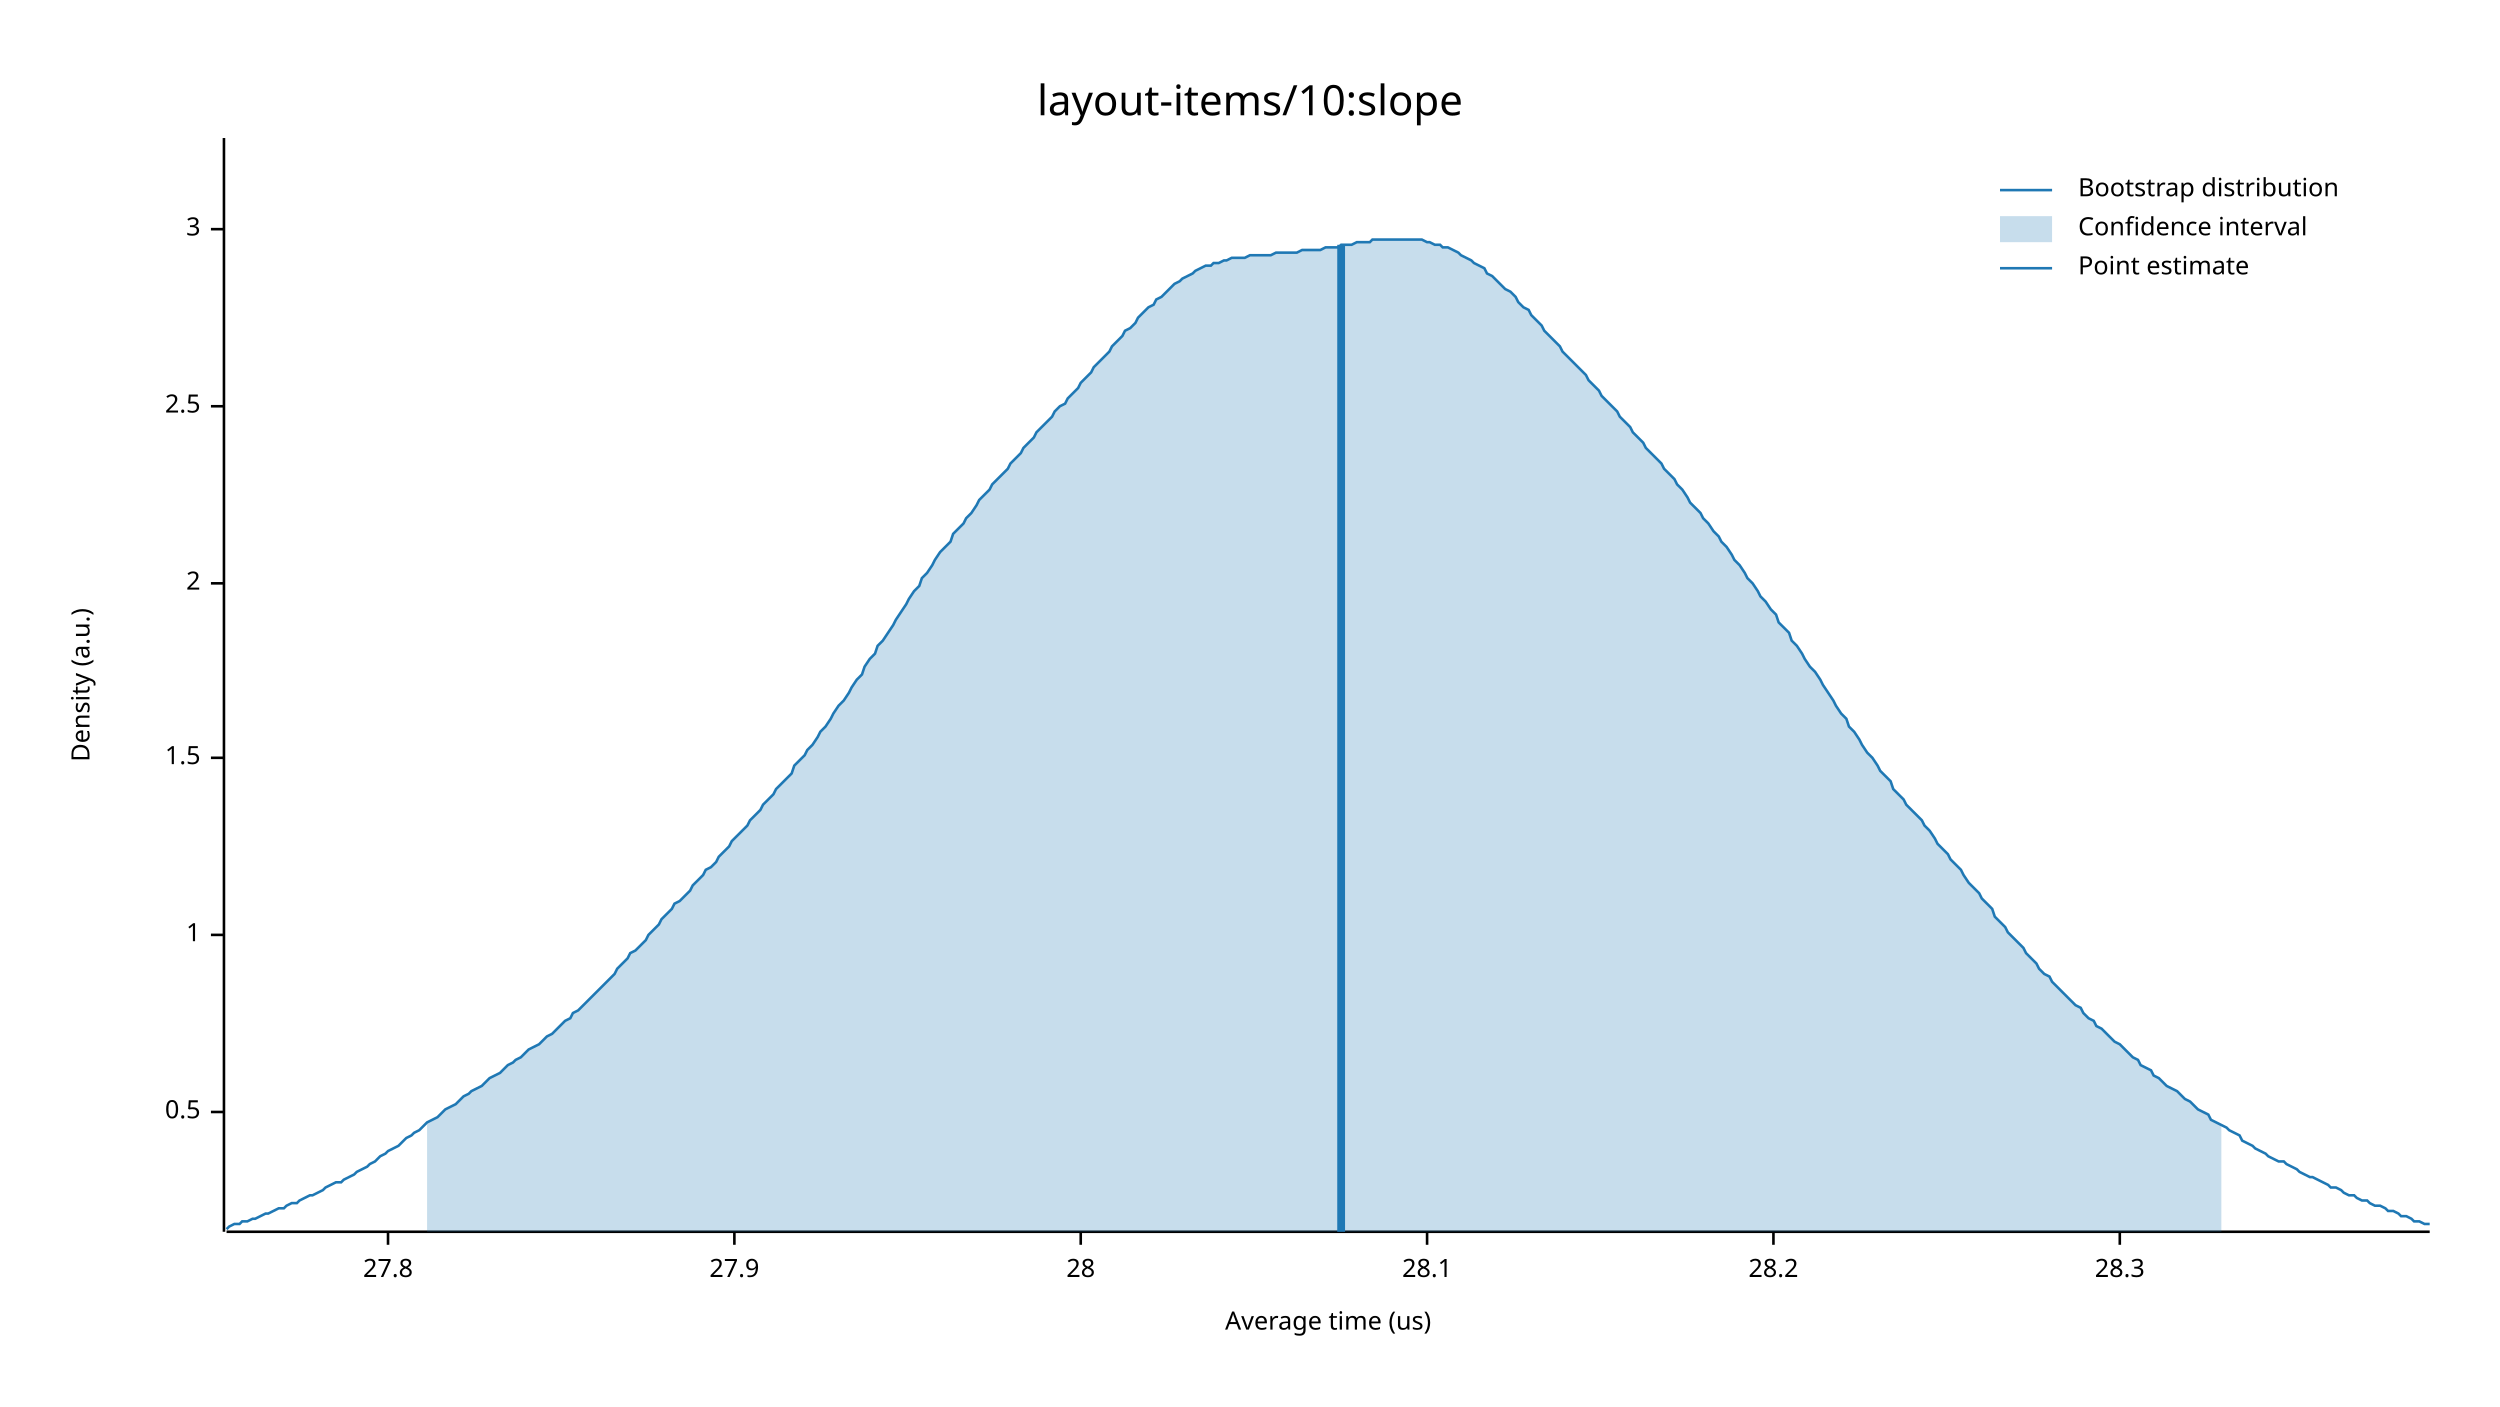
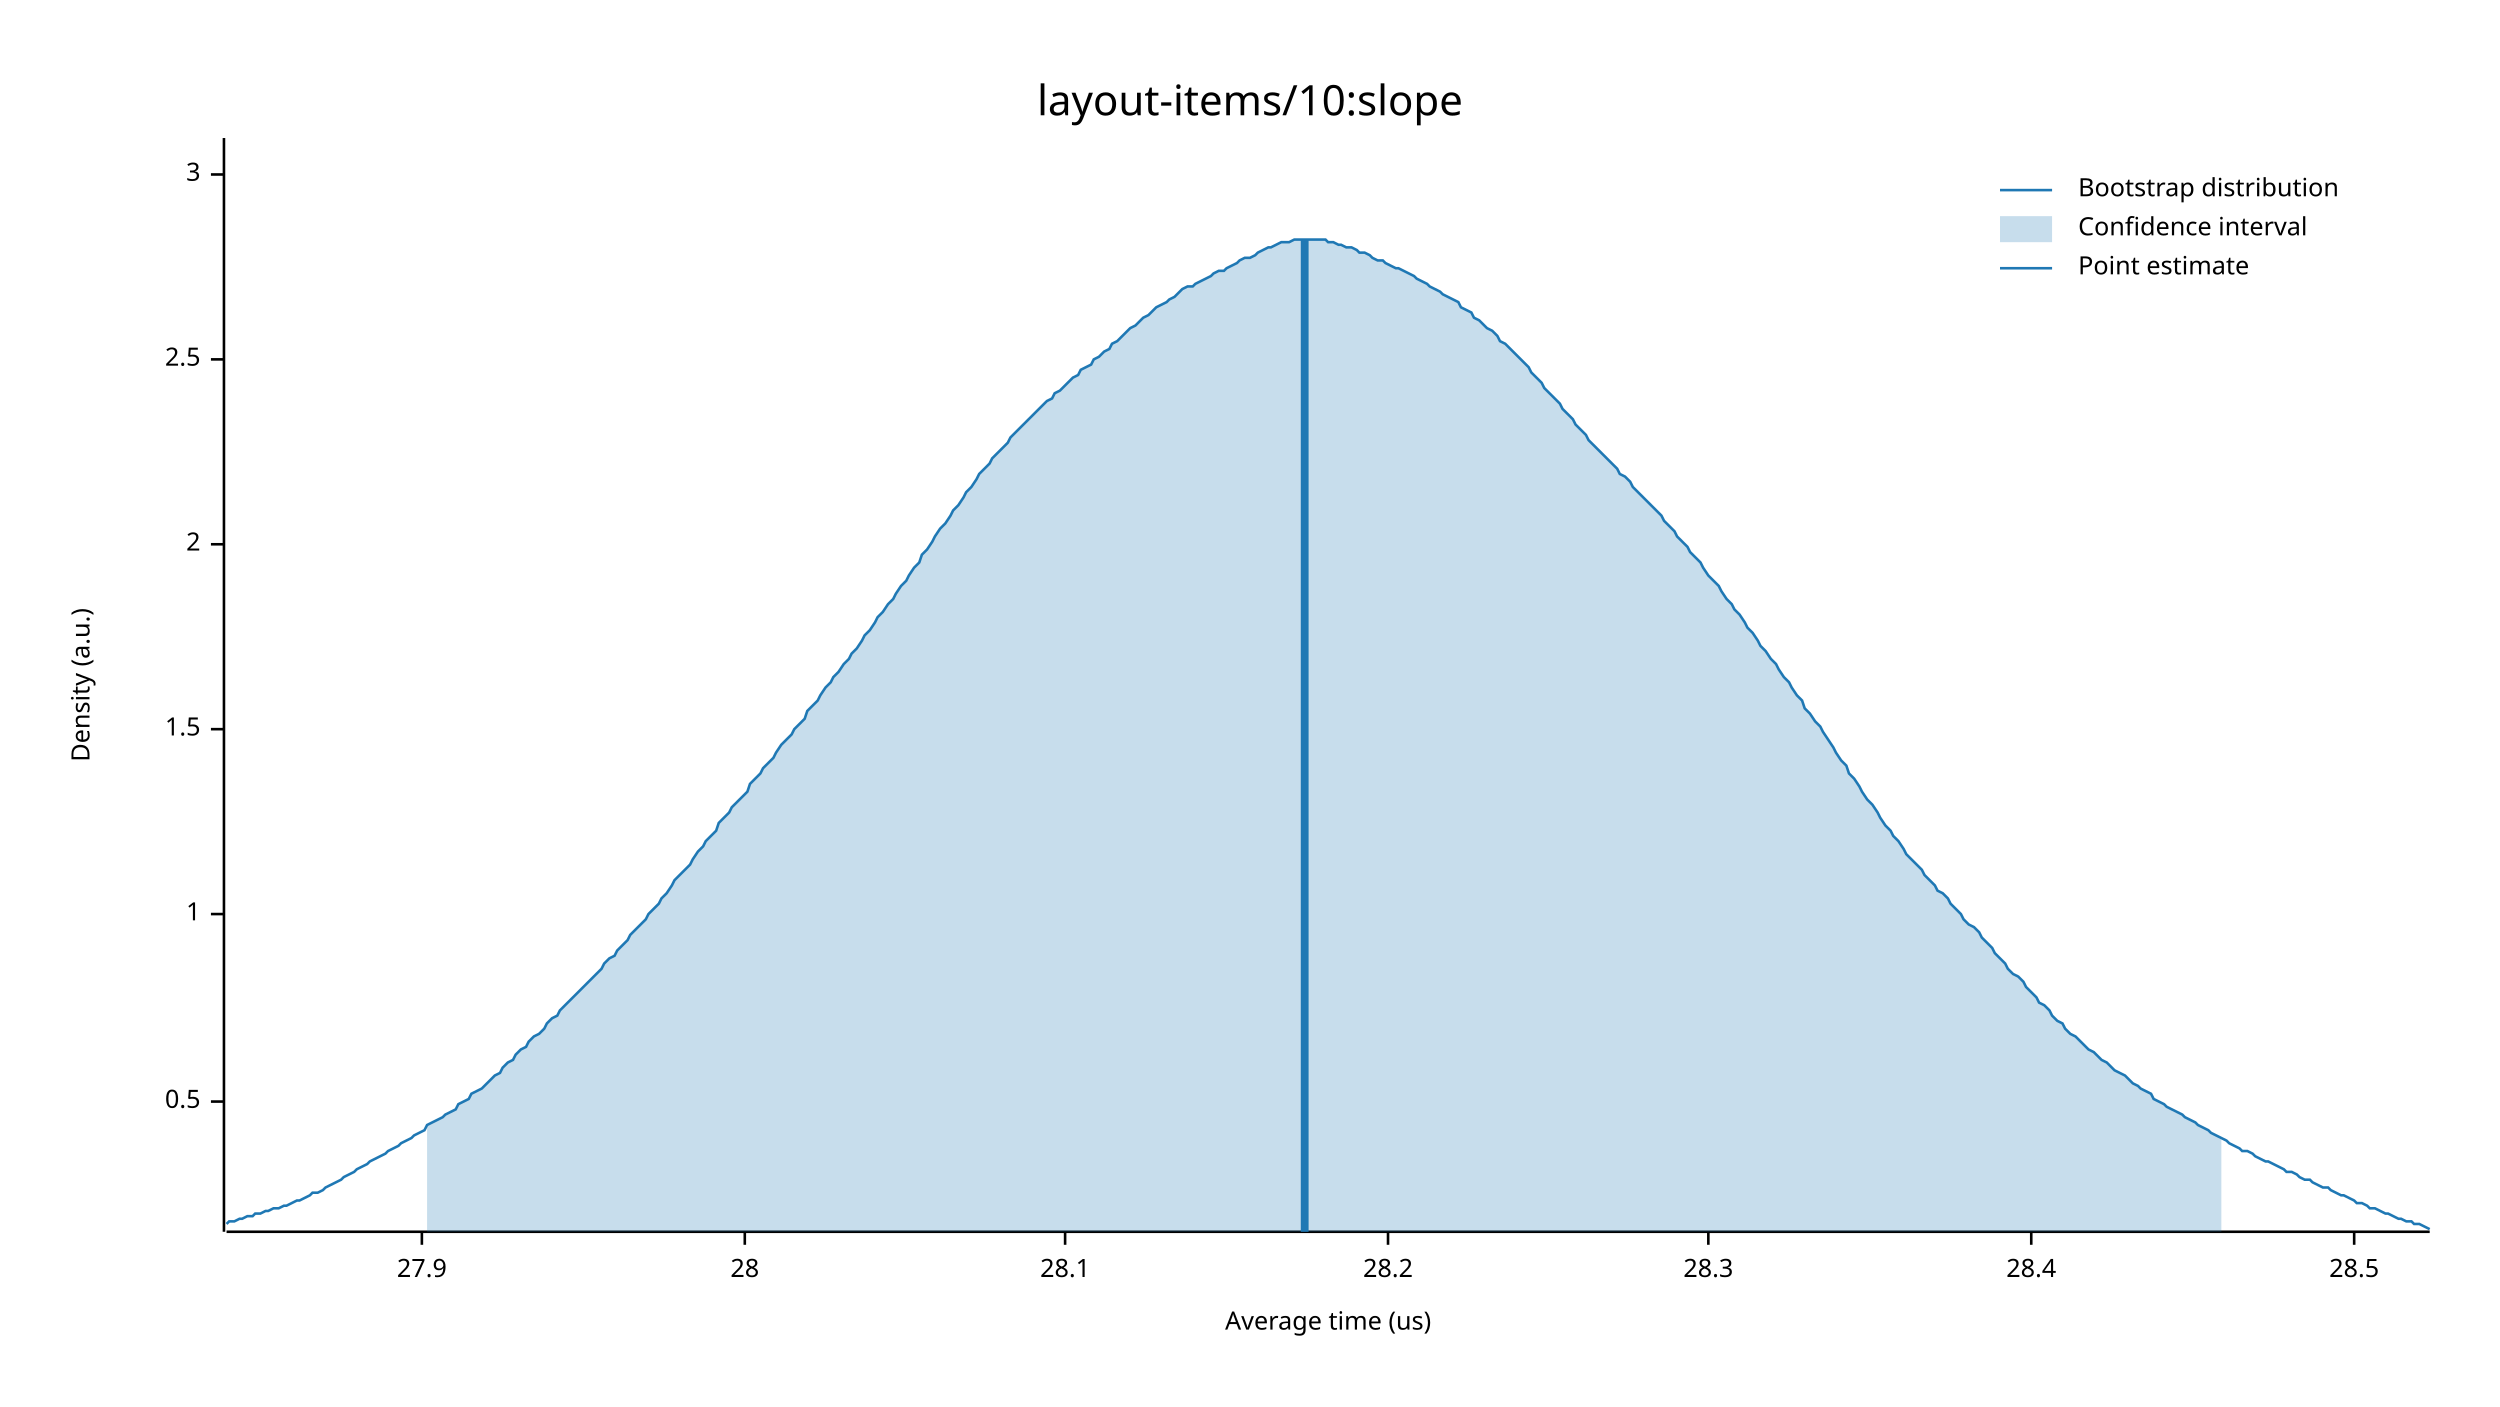
- <svg xmlns="http://www.w3.org/2000/svg" width="960" height="540" viewBox="0 0 960 540">
+ <svg xmlns="http://www.w3.org/2000/svg" style="background-color: white;" width="960" height="540" viewBox="0 0 960 540">
  <text x="480" y="32" dy="0.76em" text-anchor="middle" font-family="sans-serif" font-size="16.129" opacity="1" fill="#000000">
layout-items/10:slope
</text>
  <text x="27" y="263" dy="0.76em" text-anchor="middle" font-family="sans-serif" font-size="9.677" opacity="1" fill="#000000" transform="rotate(270, 27, 263)">
Density (a.u.)
</text>
  <text x="510" y="513" dy="-0.5ex" text-anchor="middle" font-family="sans-serif" font-size="9.677" opacity="1" fill="#000000">
Average time (us)
</text>
  <polyline fill="none" opacity="1" stroke="#000000" stroke-width="1" points="86,53 86,473 " />
-   <text x="77" y="427" dy="0.5ex" text-anchor="end" font-family="sans-serif" font-size="9.677" opacity="1" fill="#000000">
+   <text x="77" y="423" dy="0.5ex" text-anchor="end" font-family="sans-serif" font-size="9.677" opacity="1" fill="#000000">
0.5
</text>
-   <polyline fill="none" opacity="1" stroke="#000000" stroke-width="1" points="81,427 86,427 " />
-   <text x="77" y="359" dy="0.5ex" text-anchor="end" font-family="sans-serif" font-size="9.677" opacity="1" fill="#000000">
+   <polyline fill="none" opacity="1" stroke="#000000" stroke-width="1" points="81,423 86,423 " />
+   <text x="77" y="351" dy="0.5ex" text-anchor="end" font-family="sans-serif" font-size="9.677" opacity="1" fill="#000000">
1
</text>
-   <polyline fill="none" opacity="1" stroke="#000000" stroke-width="1" points="81,359 86,359 " />
-   <text x="77" y="291" dy="0.5ex" text-anchor="end" font-family="sans-serif" font-size="9.677" opacity="1" fill="#000000">
+   <polyline fill="none" opacity="1" stroke="#000000" stroke-width="1" points="81,351 86,351 " />
+   <text x="77" y="280" dy="0.5ex" text-anchor="end" font-family="sans-serif" font-size="9.677" opacity="1" fill="#000000">
1.5
</text>
-   <polyline fill="none" opacity="1" stroke="#000000" stroke-width="1" points="81,291 86,291 " />
-   <text x="77" y="224" dy="0.5ex" text-anchor="end" font-family="sans-serif" font-size="9.677" opacity="1" fill="#000000">
+   <polyline fill="none" opacity="1" stroke="#000000" stroke-width="1" points="81,280 86,280 " />
+   <text x="77" y="209" dy="0.5ex" text-anchor="end" font-family="sans-serif" font-size="9.677" opacity="1" fill="#000000">
2
</text>
-   <polyline fill="none" opacity="1" stroke="#000000" stroke-width="1" points="81,224 86,224 " />
-   <text x="77" y="156" dy="0.5ex" text-anchor="end" font-family="sans-serif" font-size="9.677" opacity="1" fill="#000000">
+   <polyline fill="none" opacity="1" stroke="#000000" stroke-width="1" points="81,209 86,209 " />
+   <text x="77" y="138" dy="0.5ex" text-anchor="end" font-family="sans-serif" font-size="9.677" opacity="1" fill="#000000">
2.5
</text>
-   <polyline fill="none" opacity="1" stroke="#000000" stroke-width="1" points="81,156 86,156 " />
-   <text x="77" y="88" dy="0.5ex" text-anchor="end" font-family="sans-serif" font-size="9.677" opacity="1" fill="#000000">
+   <polyline fill="none" opacity="1" stroke="#000000" stroke-width="1" points="81,138 86,138 " />
+   <text x="77" y="67" dy="0.5ex" text-anchor="end" font-family="sans-serif" font-size="9.677" opacity="1" fill="#000000">
3
</text>
-   <polyline fill="none" opacity="1" stroke="#000000" stroke-width="1" points="81,88 86,88 " />
+   <polyline fill="none" opacity="1" stroke="#000000" stroke-width="1" points="81,67 86,67 " />
  <polyline fill="none" opacity="1" stroke="#000000" stroke-width="1" points="87,473 933,473 " />
-   <text x="149" y="483" dy="0.76em" text-anchor="middle" font-family="sans-serif" font-size="9.677" opacity="1" fill="#000000">
- 27.8
- </text>
-   <polyline fill="none" opacity="1" stroke="#000000" stroke-width="1" points="149,473 149,478 " />
-   <text x="282" y="483" dy="0.76em" text-anchor="middle" font-family="sans-serif" font-size="9.677" opacity="1" fill="#000000">
+   <text x="162" y="483" dy="0.76em" text-anchor="middle" font-family="sans-serif" font-size="9.677" opacity="1" fill="#000000">
27.9
</text>
-   <polyline fill="none" opacity="1" stroke="#000000" stroke-width="1" points="282,473 282,478 " />
-   <text x="415" y="483" dy="0.76em" text-anchor="middle" font-family="sans-serif" font-size="9.677" opacity="1" fill="#000000">
+   <polyline fill="none" opacity="1" stroke="#000000" stroke-width="1" points="162,473 162,478 " />
+   <text x="286" y="483" dy="0.76em" text-anchor="middle" font-family="sans-serif" font-size="9.677" opacity="1" fill="#000000">
28
</text>
-   <polyline fill="none" opacity="1" stroke="#000000" stroke-width="1" points="415,473 415,478 " />
-   <text x="548" y="483" dy="0.76em" text-anchor="middle" font-family="sans-serif" font-size="9.677" opacity="1" fill="#000000">
+   <polyline fill="none" opacity="1" stroke="#000000" stroke-width="1" points="286,473 286,478 " />
+   <text x="409" y="483" dy="0.76em" text-anchor="middle" font-family="sans-serif" font-size="9.677" opacity="1" fill="#000000">
28.1
</text>
-   <polyline fill="none" opacity="1" stroke="#000000" stroke-width="1" points="548,473 548,478 " />
-   <text x="681" y="483" dy="0.76em" text-anchor="middle" font-family="sans-serif" font-size="9.677" opacity="1" fill="#000000">
+   <polyline fill="none" opacity="1" stroke="#000000" stroke-width="1" points="409,473 409,478 " />
+   <text x="533" y="483" dy="0.76em" text-anchor="middle" font-family="sans-serif" font-size="9.677" opacity="1" fill="#000000">
28.2
</text>
-   <polyline fill="none" opacity="1" stroke="#000000" stroke-width="1" points="681,473 681,478 " />
-   <text x="814" y="483" dy="0.76em" text-anchor="middle" font-family="sans-serif" font-size="9.677" opacity="1" fill="#000000">
+   <polyline fill="none" opacity="1" stroke="#000000" stroke-width="1" points="533,473 533,478 " />
+   <text x="656" y="483" dy="0.76em" text-anchor="middle" font-family="sans-serif" font-size="9.677" opacity="1" fill="#000000">
28.3
</text>
-   <polyline fill="none" opacity="1" stroke="#000000" stroke-width="1" points="814,473 814,478 " />
-   <polyline fill="none" opacity="1" stroke="#1F78B4" stroke-width="1" points="87,472 88,471 90,470 92,470 93,469 95,469 97,468 98,468 100,467 102,466 103,466 105,465 107,464 109,464 110,463 112,462 114,462 115,461 117,460 119,459 120,459 122,458 124,457 125,456 127,455 129,454 131,454 132,453 134,452 136,451 137,450 139,449 141,448 142,447 144,446 146,444 148,443 149,442 151,441 153,440 154,439 156,437 158,436 159,435 161,434 163,432 164,431 166,430 168,429 170,427 171,426 173,425 175,424 176,423 178,421 180,420 181,419 183,418 185,417 187,415 188,414 190,413 192,412 193,411 195,409 197,408 198,407 200,406 202,404 203,403 205,402 207,401 209,399 210,398 212,397 214,395 215,394 217,392 219,391 220,389 222,388 224,386 226,384 227,383 229,381 231,379 232,378 234,376 236,374 237,372 239,370 241,368 242,366 244,365 246,363 248,361 249,359 251,357 253,355 254,353 256,351 258,349 259,347 261,346 263,344 265,342 266,340 268,338 270,336 271,334 273,333 275,331 276,329 278,327 280,325 281,323 283,321 285,319 287,317 288,315 290,313 292,311 293,309 295,307 297,305 298,303 300,301 302,299 304,297 305,294 307,292 309,290 310,288 312,286 314,283 315,281 317,279 319,276 320,274 322,271 324,269 326,266 327,264 329,261 331,259 332,256 334,253 336,251 337,248 339,246 341,243 343,240 344,238 346,235 348,232 349,230 351,227 353,225 354,222 356,220 358,217 359,215 361,212 363,210 365,208 366,205 368,203 370,201 371,199 373,197 375,194 376,192 378,190 380,188 381,186 383,184 385,182 387,180 388,178 390,176 392,174 393,172 395,170 397,168 398,166 400,164 402,162 404,160 405,158 407,156 409,155 410,153 412,151 414,149 415,147 417,145 419,143 420,141 422,139 424,137 426,135 427,133 429,131 431,129 432,127 434,126 436,124 437,122 439,120 441,118 443,117 444,115 446,114 448,112 449,111 451,109 453,108 454,107 456,106 458,105 459,104 461,103 463,102 465,102 466,101 468,101 470,100 471,100 473,99 475,99 476,99 478,99 480,98 482,98 483,98 485,98 487,98 488,98 490,97 492,97 493,97 495,97 497,97 498,97 500,96 502,96 504,96 505,96 507,96 509,95 510,95 512,95 514,95 515,94 517,94 519,94 521,93 522,93 524,93 526,93 527,92 529,92 531,92 532,92 534,92 536,92 537,92 539,92 541,92 543,92 544,92 546,92 548,93 549,93 551,94 553,94 554,95 556,95 558,96 560,97 561,98 563,99 565,100 566,101 568,102 570,103 571,105 573,106 575,108 576,109 578,111 580,112 582,114 583,116 585,118 587,119 588,121 590,123 592,125 593,127 595,129 597,131 599,133 600,135 602,137 604,139 605,140 607,142 609,144 610,146 612,148 614,150 615,152 617,154 619,156 621,158 622,160 624,162 626,164 627,166 629,168 631,170 632,172 634,174 636,176 638,178 639,180 641,182 643,184 644,186 646,188 648,191 649,193 651,195 653,197 654,199 656,201 658,204 660,206 661,208 663,210 665,213 666,215 668,217 670,220 671,222 673,224 675,227 676,229 678,231 680,234 682,236 683,239 685,241 687,243 688,246 690,248 692,251 693,253 695,256 697,258 699,261 700,263 702,266 704,269 705,271 707,274 709,276 710,279 712,281 714,284 715,286 717,289 719,291 721,294 722,296 724,298 726,300 727,303 729,305 731,307 732,309 734,311 736,313 738,315 739,317 741,319 743,322 744,324 746,326 748,328 749,330 751,332 753,334 754,336 756,339 758,341 760,343 761,345 763,347 765,349 766,352 768,354 770,356 771,358 773,360 775,362 777,364 778,366 780,368 782,370 783,372 785,374 787,375 788,377 790,379 792,381 793,382 795,384 797,386 799,387 800,389 802,391 804,392 805,394 807,395 809,397 810,398 812,400 814,401 816,403 817,404 819,406 821,407 822,409 824,410 826,411 827,413 829,414 831,416 832,417 834,418 836,419 838,421 839,422 841,423 843,425 844,426 846,427 848,428 849,430 851,431 853,432 855,433 856,434 858,435 860,436 861,438 863,439 865,440 866,441 868,442 870,443 871,444 873,445 875,446 877,446 878,447 880,448 882,449 883,450 885,451 887,452 888,452 890,453 892,454 894,455 895,456 897,456 899,457 900,458 902,459 904,459 905,460 907,461 909,461 910,462 912,463 914,463 916,464 917,465 919,465 921,466 922,467 924,467 926,468 927,469 929,469 931,470 933,470 " />
-   <polygon opacity="0.25" fill="#1F78B4" points="164,431 166,430 168,429 170,427 171,426 173,425 175,424 176,423 178,421 180,420 181,419 183,418 185,417 187,415 188,414 190,413 192,412 193,411 195,409 197,408 198,407 200,406 202,404 203,403 205,402 207,401 209,399 210,398 212,397 214,395 215,394 217,392 219,391 220,389 222,388 224,386 226,384 227,383 229,381 231,379 232,378 234,376 236,374 237,372 239,370 241,368 242,366 244,365 246,363 248,361 249,359 251,357 253,355 254,353 256,351 258,349 259,347 261,346 263,344 265,342 266,340 268,338 270,336 271,334 273,333 275,331 276,329 278,327 280,325 281,323 283,321 285,319 287,317 288,315 290,313 292,311 293,309 295,307 297,305 298,303 300,301 302,299 304,297 305,294 307,292 309,290 310,288 312,286 314,283 315,281 317,279 319,276 320,274 322,271 324,269 326,266 327,264 329,261 331,259 332,256 334,253 336,251 337,248 339,246 341,243 343,240 344,238 346,235 348,232 349,230 351,227 353,225 354,222 356,220 358,217 359,215 361,212 363,210 365,208 366,205 368,203 370,201 371,199 373,197 375,194 376,192 378,190 380,188 381,186 383,184 385,182 387,180 388,178 390,176 392,174 393,172 395,170 397,168 398,166 400,164 402,162 404,160 405,158 407,156 409,155 410,153 412,151 414,149 415,147 417,145 419,143 420,141 422,139 424,137 426,135 427,133 429,131 431,129 432,127 434,126 436,124 437,122 439,120 441,118 443,117 444,115 446,114 448,112 449,111 451,109 453,108 454,107 456,106 458,105 459,104 461,103 463,102 465,102 466,101 468,101 470,100 471,100 473,99 475,99 476,99 478,99 480,98 482,98 483,98 485,98 487,98 488,98 490,97 492,97 493,97 495,97 497,97 498,97 500,96 502,96 504,96 505,96 507,96 509,95 510,95 512,95 514,95 515,94 517,94 519,94 521,93 522,93 524,93 526,93 527,92 529,92 531,92 532,92 534,92 536,92 537,92 539,92 541,92 543,92 544,92 546,92 548,93 549,93 551,94 553,94 554,95 556,95 558,96 560,97 561,98 563,99 565,100 566,101 568,102 570,103 571,105 573,106 575,108 576,109 578,111 580,112 582,114 583,116 585,118 587,119 588,121 590,123 592,125 593,127 595,129 597,131 599,133 600,135 602,137 604,139 605,140 607,142 609,144 610,146 612,148 614,150 615,152 617,154 619,156 621,158 622,160 624,162 626,164 627,166 629,168 631,170 632,172 634,174 636,176 638,178 639,180 641,182 643,184 644,186 646,188 648,191 649,193 651,195 653,197 654,199 656,201 658,204 660,206 661,208 663,210 665,213 666,215 668,217 670,220 671,222 673,224 675,227 676,229 678,231 680,234 682,236 683,239 685,241 687,243 688,246 690,248 692,251 693,253 695,256 697,258 699,261 700,263 702,266 704,269 705,271 707,274 709,276 710,279 712,281 714,284 715,286 717,289 719,291 721,294 722,296 724,298 726,300 727,303 729,305 731,307 732,309 734,311 736,313 738,315 739,317 741,319 743,322 744,324 746,326 748,328 749,330 751,332 753,334 754,336 756,339 758,341 760,343 761,345 763,347 765,349 766,352 768,354 770,356 771,358 773,360 775,362 777,364 778,366 780,368 782,370 783,372 785,374 787,375 788,377 790,379 792,381 793,382 795,384 797,386 799,387 800,389 802,391 804,392 805,394 807,395 809,397 810,398 812,400 814,401 816,403 817,404 819,406 821,407 822,409 824,410 826,411 827,413 829,414 831,416 832,417 834,418 836,419 838,421 839,422 841,423 843,425 844,426 846,427 848,428 849,430 851,431 853,432 853,473 164,473 " />
-   <polyline fill="none" opacity="1" stroke="#1F78B4" stroke-width="3" points="515,473 515,94 " />
+   <polyline fill="none" opacity="1" stroke="#000000" stroke-width="1" points="656,473 656,478 " />
+   <text x="780" y="483" dy="0.76em" text-anchor="middle" font-family="sans-serif" font-size="9.677" opacity="1" fill="#000000">
+ 28.4
+ </text>
+   <polyline fill="none" opacity="1" stroke="#000000" stroke-width="1" points="780,473 780,478 " />
+   <text x="904" y="483" dy="0.76em" text-anchor="middle" font-family="sans-serif" font-size="9.677" opacity="1" fill="#000000">
+ 28.5
+ </text>
+   <polyline fill="none" opacity="1" stroke="#000000" stroke-width="1" points="904,473 904,478 " />
+   <polyline fill="none" opacity="1" stroke="#1F78B4" stroke-width="1" points="87,470 88,469 90,469 92,468 93,468 95,467 97,467 98,466 100,466 102,465 103,465 105,464 107,464 109,463 110,463 112,462 114,461 115,461 117,460 119,459 120,458 122,458 124,457 125,456 127,455 129,454 131,453 132,452 134,451 136,450 137,449 139,448 141,447 142,446 144,445 146,444 148,443 149,442 151,441 153,440 154,439 156,438 158,437 159,436 161,435 163,434 164,432 166,431 168,430 170,429 171,428 173,427 175,426 176,424 178,423 180,422 181,420 183,419 185,418 187,416 188,415 190,413 192,412 193,410 195,408 197,407 198,405 200,403 202,402 203,400 205,398 207,397 209,395 210,393 212,391 214,390 215,388 217,386 219,384 220,383 222,381 224,379 226,377 227,376 229,374 231,372 232,370 234,368 236,367 237,365 239,363 241,361 242,359 244,357 246,355 248,353 249,351 251,349 253,347 254,345 256,343 258,340 259,338 261,336 263,334 265,332 266,330 268,327 270,325 271,323 273,321 275,319 276,316 278,314 280,312 281,310 283,308 285,306 287,304 288,301 290,299 292,297 293,295 295,293 297,291 298,289 300,286 302,284 304,282 305,280 307,278 309,276 310,273 312,271 314,269 315,267 317,264 319,262 320,260 322,258 324,255 326,253 327,251 329,249 331,246 332,244 334,242 336,239 337,237 339,235 341,232 343,230 344,228 346,225 348,223 349,221 351,218 353,216 354,213 356,211 358,208 359,206 361,203 363,201 365,198 366,196 368,194 370,191 371,189 373,187 375,184 376,182 378,180 380,178 381,176 383,174 385,172 387,170 388,168 390,166 392,164 393,163 395,161 397,159 398,158 400,156 402,154 404,153 405,151 407,150 409,148 410,147 412,145 414,144 415,142 417,141 419,140 420,138 422,137 424,135 426,134 427,132 429,131 431,129 432,128 434,126 436,125 437,124 439,122 441,121 443,119 444,118 446,117 448,116 449,115 451,114 453,112 454,111 456,110 458,110 459,109 461,108 463,107 465,106 466,105 468,104 470,104 471,103 473,102 475,101 476,100 478,99 480,99 482,98 483,97 485,96 487,95 488,95 490,94 492,93 493,93 495,93 497,92 498,92 500,92 502,92 504,92 505,92 507,92 509,92 510,93 512,93 514,94 515,94 517,95 519,95 521,96 522,97 524,97 526,98 527,99 529,100 531,100 532,101 534,102 536,103 537,103 539,104 541,105 543,106 544,107 546,108 548,109 549,110 551,111 553,112 554,113 556,114 558,115 560,116 561,118 563,119 565,120 566,122 568,123 570,125 571,126 573,127 575,129 576,131 578,132 580,134 582,136 583,137 585,139 587,141 588,143 590,145 592,147 593,149 595,151 597,153 599,155 600,157 602,159 604,161 605,163 607,165 609,167 610,169 612,171 614,173 615,174 617,176 619,178 621,180 622,182 624,183 626,185 627,187 629,189 631,191 632,192 634,194 636,196 638,198 639,200 641,202 643,204 644,206 646,208 648,210 649,212 651,214 653,216 654,218 656,221 658,223 660,225 661,227 663,230 665,232 666,234 668,236 670,239 671,241 673,243 675,246 676,248 678,250 680,253 682,255 683,257 685,260 687,262 688,264 690,267 692,269 693,272 695,274 697,277 699,279 700,281 702,284 704,287 705,289 707,292 709,294 710,297 712,299 714,302 715,304 717,307 719,309 721,312 722,314 724,317 726,319 727,321 729,323 731,326 732,328 734,330 736,332 738,334 739,336 741,338 743,340 744,342 746,343 748,345 749,347 751,349 753,351 754,353 756,355 758,356 760,358 761,360 763,362 765,364 766,366 768,368 770,370 771,372 773,374 775,375 777,377 778,379 780,381 782,383 783,385 785,386 787,388 788,390 790,392 792,393 793,395 795,397 797,398 799,400 800,401 802,403 804,404 805,405 807,407 809,408 810,409 812,411 814,412 816,413 817,414 819,416 821,417 822,418 824,419 826,420 827,422 829,423 831,424 832,425 834,426 836,427 838,428 839,429 841,430 843,431 844,432 846,433 848,434 849,435 851,436 853,437 855,438 856,439 858,440 860,441 861,442 863,442 865,443 866,444 868,445 870,446 871,446 873,447 875,448 877,449 878,450 880,450 882,451 883,452 885,453 887,453 888,454 890,455 892,456 894,456 895,457 897,458 899,459 900,459 902,460 904,461 905,462 907,462 909,463 910,464 912,464 914,465 916,466 917,466 919,467 921,468 922,468 924,469 926,469 927,470 929,470 931,471 933,472 " />
+   <polygon opacity="0.25" fill="#1F78B4" points="164,432 166,431 168,430 170,429 171,428 173,427 175,426 176,424 178,423 180,422 181,420 183,419 185,418 187,416 188,415 190,413 192,412 193,410 195,408 197,407 198,405 200,403 202,402 203,400 205,398 207,397 209,395 210,393 212,391 214,390 215,388 217,386 219,384 220,383 222,381 224,379 226,377 227,376 229,374 231,372 232,370 234,368 236,367 237,365 239,363 241,361 242,359 244,357 246,355 248,353 249,351 251,349 253,347 254,345 256,343 258,340 259,338 261,336 263,334 265,332 266,330 268,327 270,325 271,323 273,321 275,319 276,316 278,314 280,312 281,310 283,308 285,306 287,304 288,301 290,299 292,297 293,295 295,293 297,291 298,289 300,286 302,284 304,282 305,280 307,278 309,276 310,273 312,271 314,269 315,267 317,264 319,262 320,260 322,258 324,255 326,253 327,251 329,249 331,246 332,244 334,242 336,239 337,237 339,235 341,232 343,230 344,228 346,225 348,223 349,221 351,218 353,216 354,213 356,211 358,208 359,206 361,203 363,201 365,198 366,196 368,194 370,191 371,189 373,187 375,184 376,182 378,180 380,178 381,176 383,174 385,172 387,170 388,168 390,166 392,164 393,163 395,161 397,159 398,158 400,156 402,154 404,153 405,151 407,150 409,148 410,147 412,145 414,144 415,142 417,141 419,140 420,138 422,137 424,135 426,134 427,132 429,131 431,129 432,128 434,126 436,125 437,124 439,122 441,121 443,119 444,118 446,117 448,116 449,115 451,114 453,112 454,111 456,110 458,110 459,109 461,108 463,107 465,106 466,105 468,104 470,104 471,103 473,102 475,101 476,100 478,99 480,99 482,98 483,97 485,96 487,95 488,95 490,94 492,93 493,93 495,93 497,92 498,92 500,92 502,92 504,92 505,92 507,92 509,92 510,93 512,93 514,94 515,94 517,95 519,95 521,96 522,97 524,97 526,98 527,99 529,100 531,100 532,101 534,102 536,103 537,103 539,104 541,105 543,106 544,107 546,108 548,109 549,110 551,111 553,112 554,113 556,114 558,115 560,116 561,118 563,119 565,120 566,122 568,123 570,125 571,126 573,127 575,129 576,131 578,132 580,134 582,136 583,137 585,139 587,141 588,143 590,145 592,147 593,149 595,151 597,153 599,155 600,157 602,159 604,161 605,163 607,165 609,167 610,169 612,171 614,173 615,174 617,176 619,178 621,180 622,182 624,183 626,185 627,187 629,189 631,191 632,192 634,194 636,196 638,198 639,200 641,202 643,204 644,206 646,208 648,210 649,212 651,214 653,216 654,218 656,221 658,223 660,225 661,227 663,230 665,232 666,234 668,236 670,239 671,241 673,243 675,246 676,248 678,250 680,253 682,255 683,257 685,260 687,262 688,264 690,267 692,269 693,272 695,274 697,277 699,279 700,281 702,284 704,287 705,289 707,292 709,294 710,297 712,299 714,302 715,304 717,307 719,309 721,312 722,314 724,317 726,319 727,321 729,323 731,326 732,328 734,330 736,332 738,334 739,336 741,338 743,340 744,342 746,343 748,345 749,347 751,349 753,351 754,353 756,355 758,356 760,358 761,360 763,362 765,364 766,366 768,368 770,370 771,372 773,374 775,375 777,377 778,379 780,381 782,383 783,385 785,386 787,388 788,390 790,392 792,393 793,395 795,397 797,398 799,400 800,401 802,403 804,404 805,405 807,407 809,408 810,409 812,411 814,412 816,413 817,414 819,416 821,417 822,418 824,419 826,420 827,422 829,423 831,424 832,425 834,426 836,427 838,428 839,429 841,430 843,431 844,432 846,433 848,434 849,435 851,436 853,437 853,473 164,473 " />
+   <polyline fill="none" opacity="1" stroke="#1F78B4" stroke-width="3" points="501,473 501,92 " />
  <text x="798" y="68" dy="0.76em" text-anchor="start" font-family="sans-serif" font-size="9.677" opacity="1" fill="#000000">
Bootstrap distribution
</text>
  <text x="798" y="83" dy="0.76em" text-anchor="start" font-family="sans-serif" font-size="9.677" opacity="1" fill="#000000">
Confidence interval
</text>
  <text x="798" y="98" dy="0.76em" text-anchor="start" font-family="sans-serif" font-size="9.677" opacity="1" fill="#000000">
Point estimate
</text>
  <polyline fill="none" opacity="1" stroke="#1F78B4" stroke-width="1" points="768,73 788,73 " />
  <rect x="768" y="83" width="20" height="10" opacity="0.25" fill="#1F78B4" stroke="none" />
  <polyline fill="none" opacity="1" stroke="#1F78B4" stroke-width="1" points="768,103 788,103 " />
</svg>
